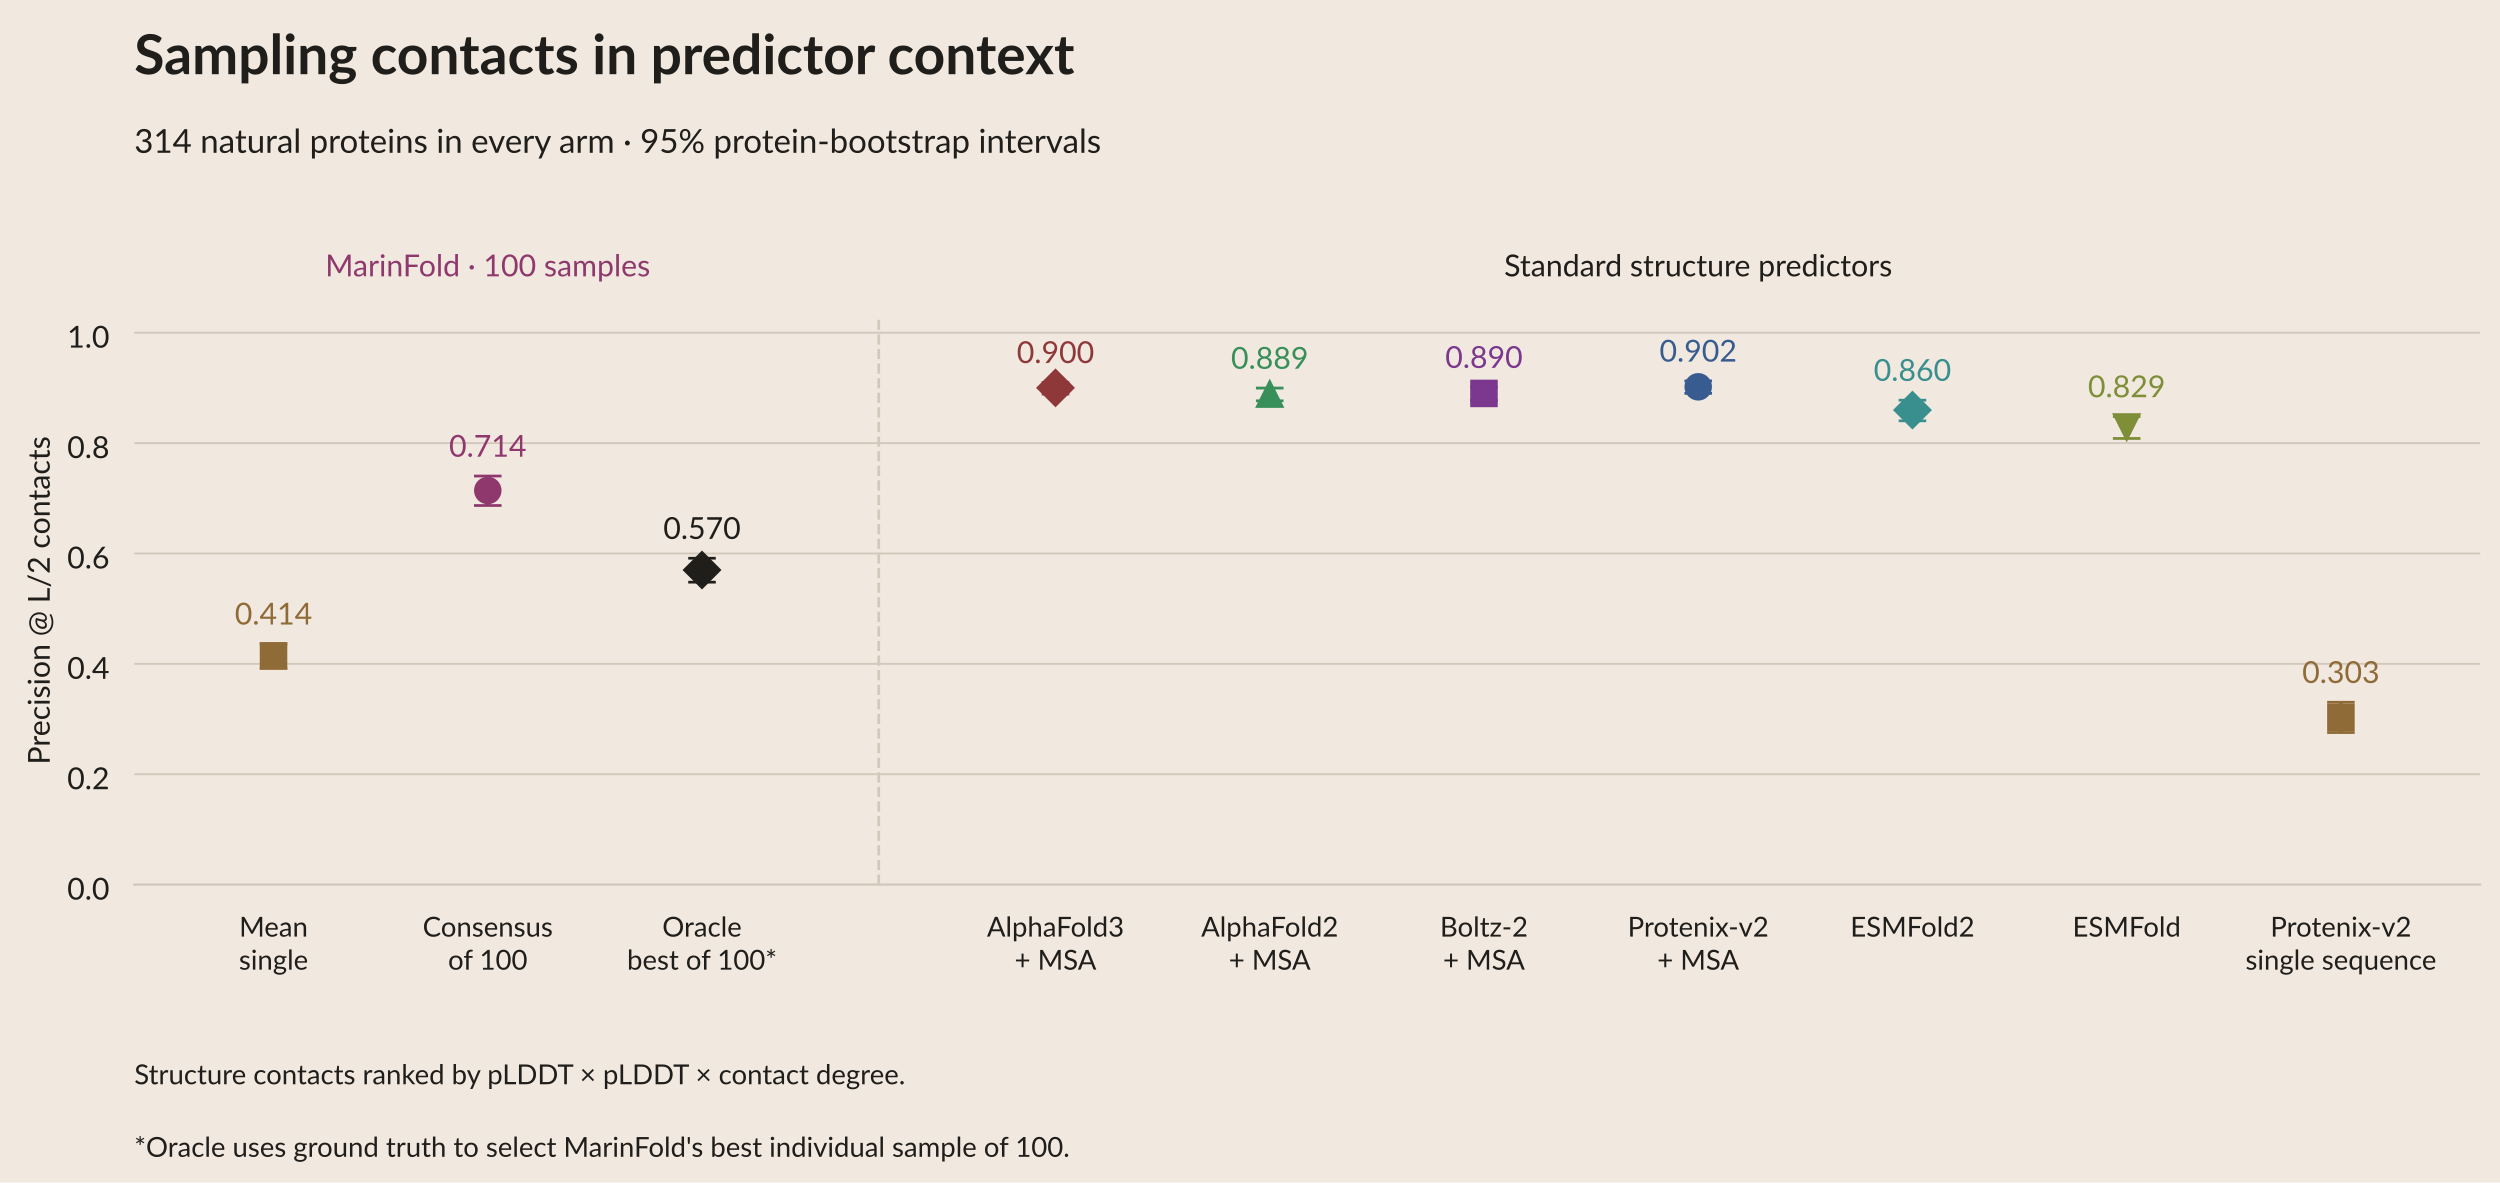
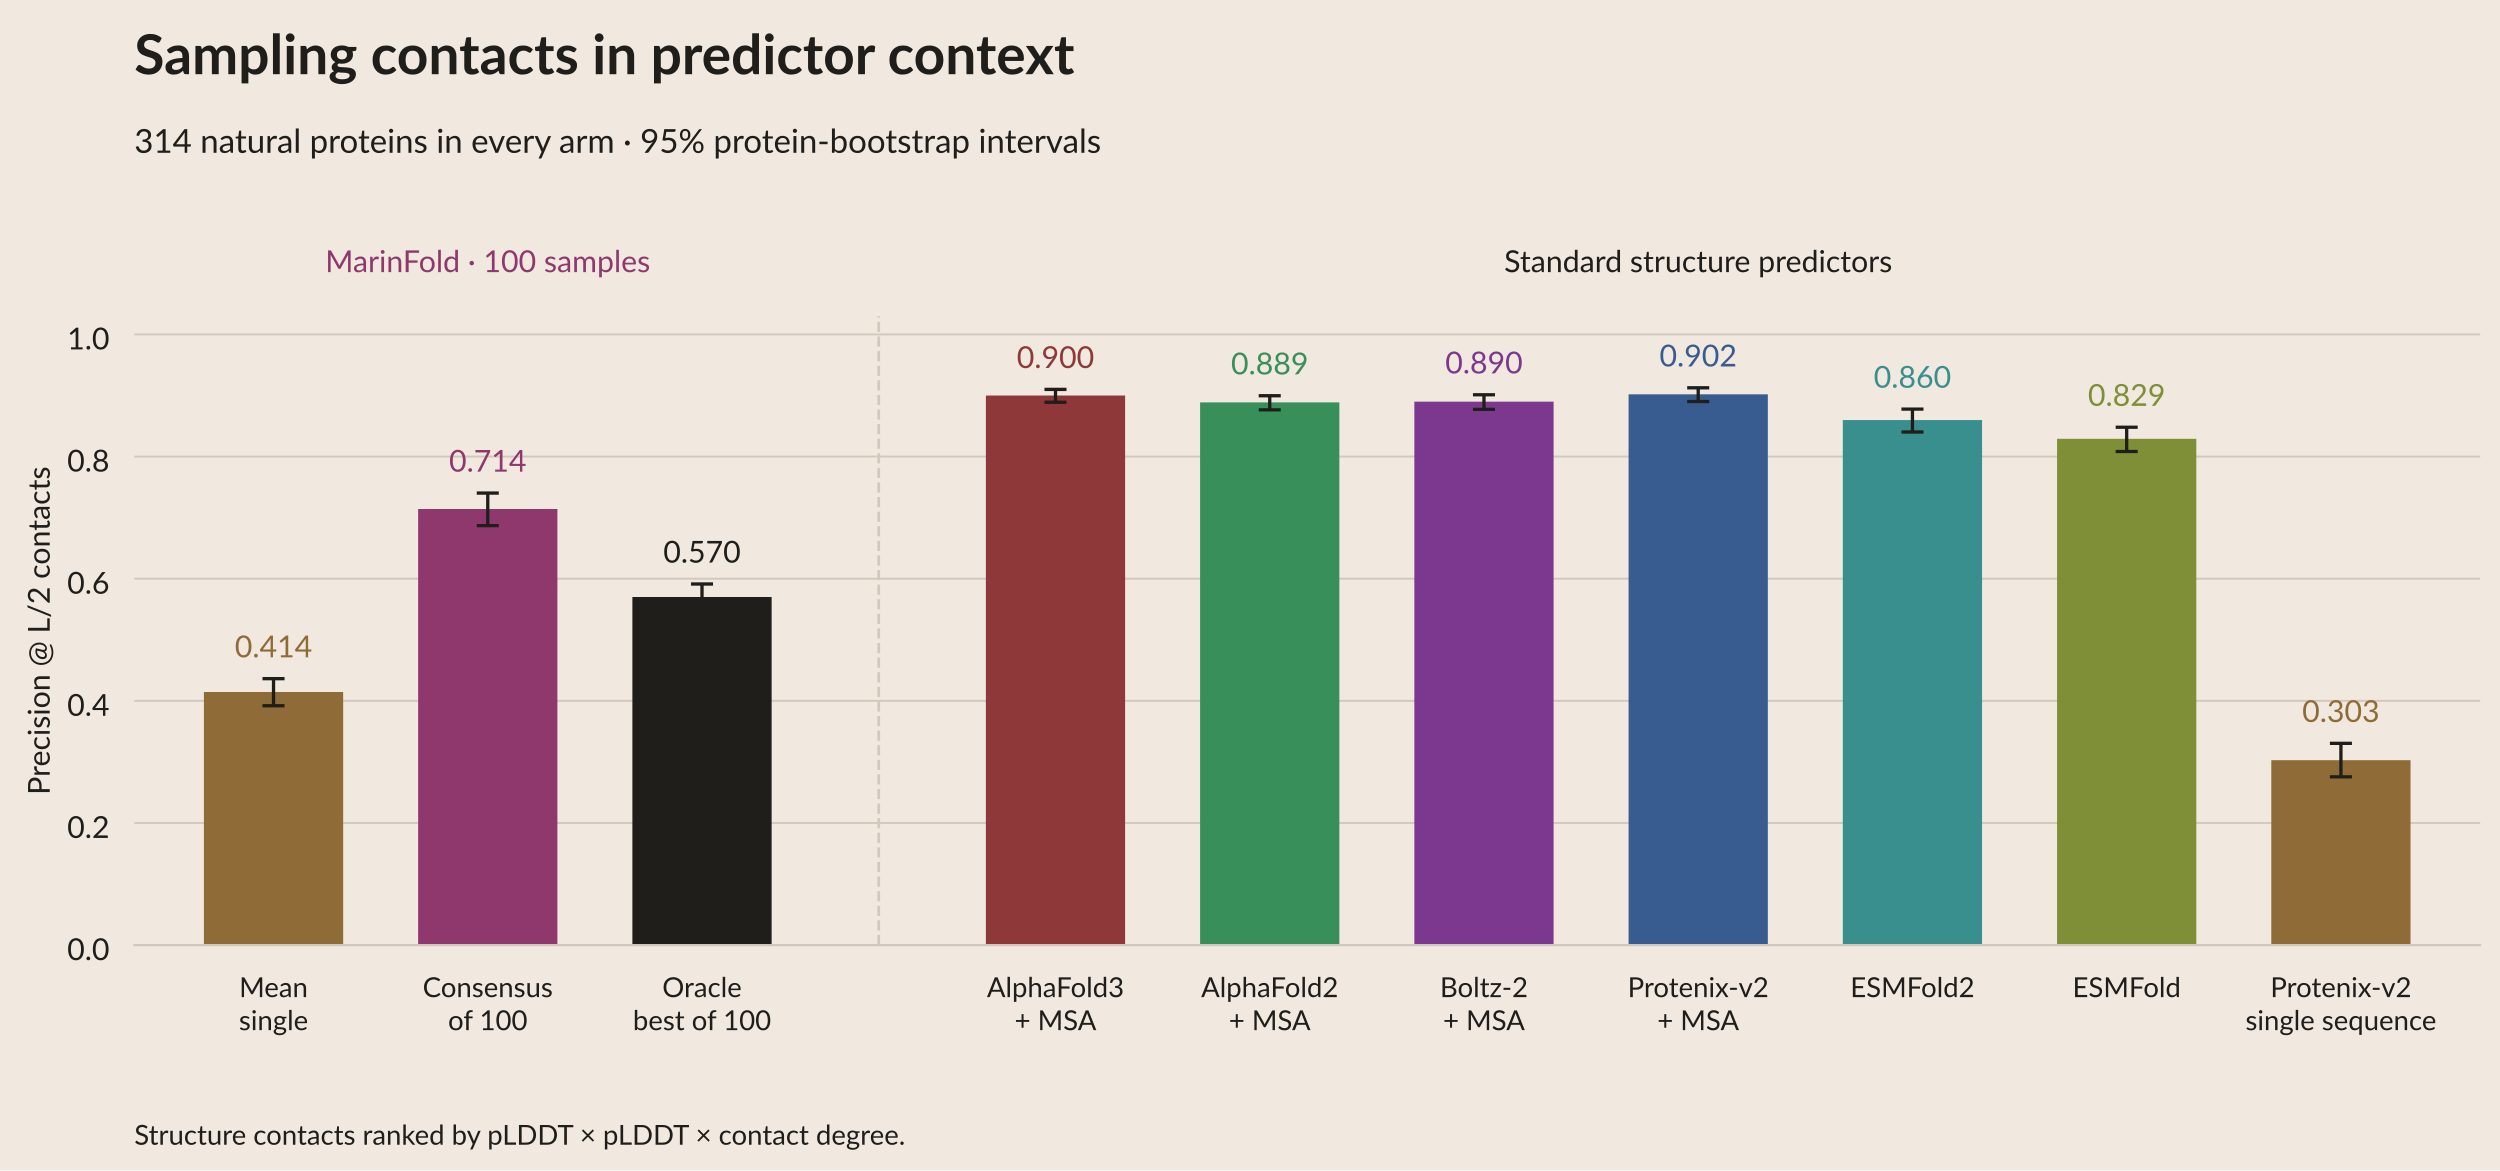
- <svg xmlns="http://www.w3.org/2000/svg" xmlns:xlink="http://www.w3.org/1999/xlink" width="907.715pt" height="429.354pt" viewBox="0 0 907.715 429.354" version="1.1">
+ <svg xmlns="http://www.w3.org/2000/svg" xmlns:xlink="http://www.w3.org/1999/xlink" width="907.715pt" height="424.962pt" viewBox="0 0 907.715 424.962" version="1.1">
  <defs>
    <style type="text/css">*{stroke-linejoin: round; stroke-linecap: butt}</style>
  </defs>
  <g id="figure_1">
    <g id="patch_1">
-       <path d="M 0 429.354  L 907.715 429.354  L 907.715 0  L 0 0  z " style="fill: #f1e8df" />
+       <path d="M 0 424.962  L 907.715 424.962  L 907.715 0  L 0 0  z " style="fill: #f1e8df" />
    </g>
    <g id="axes_1">
      <g id="patch_2">
-         <path d="M 48.755 321.204  L 900.515 321.204  L 900.515 114.78  L 48.755 114.78  z " style="fill: #f1e8df" />
+         <path d="M 48.755 343.164  L 900.515 343.164  L 900.515 114.78  L 48.755 114.78  z " style="fill: #f1e8df" />
      </g>
      <g id="matplotlib.axis_1">
        <g id="xtick_1">
          <g id="line2d_1" />
          <g id="text_1">
-             <text style="font-size: 10px; font-family: 'Lato'; fill: #1f1e1b" transform="translate(86.83672 340.074)">Mean</text>
-             <text style="font-size: 10px; font-family: 'Lato'; fill: #1f1e1b" transform="translate(86.74219 352.074)">single</text>
+             <text style="font-size: 10px; font-family: 'Lato'; fill: #1f1e1b" transform="translate(86.83672 362.034)">Mean</text>
+             <text style="font-size: 10px; font-family: 'Lato'; fill: #1f1e1b" transform="translate(86.74219 374.034)">single</text>
          </g>
        </g>
        <g id="xtick_2">
          <g id="line2d_2" />
          <g id="text_2">
-             <text style="font-size: 10px; font-family: 'Lato'; fill: #1f1e1b" transform="translate(153.4761 340.074)">Consensus</text>
-             <text style="font-size: 10px; font-family: 'Lato'; fill: #1f1e1b" transform="translate(162.6824 352.074)">of 100</text>
+             <text style="font-size: 10px; font-family: 'Lato'; fill: #1f1e1b" transform="translate(153.4761 362.034)">Consensus</text>
+             <text style="font-size: 10px; font-family: 'Lato'; fill: #1f1e1b" transform="translate(162.6824 374.034)">of 100</text>
          </g>
        </g>
        <g id="xtick_3">
          <g id="line2d_3" />
          <g id="text_3">
-             <text style="font-size: 10px; font-family: 'Lato'; fill: #1f1e1b" transform="translate(240.464 340.074)">Oracle</text>
-             <text style="font-size: 10px; font-family: 'Lato'; fill: #1f1e1b" transform="translate(227.6671 352.074)">best of 100*</text>
+             <text style="font-size: 10px; font-family: 'Lato'; fill: #1f1e1b" transform="translate(240.464 362.034)">Oracle</text>
+             <text style="font-size: 10px; font-family: 'Lato'; fill: #1f1e1b" transform="translate(229.7921 374.034)">best of 100</text>
          </g>
        </g>
        <g id="xtick_4">
          <g id="line2d_4" />
          <g id="text_4">
-             <text style="font-size: 10px; font-family: 'Lato'; fill: #1f1e1b" transform="translate(358.3294 340.074)">AlphaFold3</text>
-             <text style="font-size: 10px; font-family: 'Lato'; fill: #1f1e1b" transform="translate(368.3817 352.074)">+ MSA</text>
+             <text style="font-size: 10px; font-family: 'Lato'; fill: #1f1e1b" transform="translate(358.3294 362.034)">AlphaFold3</text>
+             <text style="font-size: 10px; font-family: 'Lato'; fill: #1f1e1b" transform="translate(368.3817 374.034)">+ MSA</text>
          </g>
        </g>
        <g id="xtick_5">
          <g id="line2d_5" />
          <g id="text_5">
-             <text style="font-size: 10px; font-family: 'Lato'; fill: #1f1e1b" transform="translate(436.1157 340.074)">AlphaFold2</text>
-             <text style="font-size: 10px; font-family: 'Lato'; fill: #1f1e1b" transform="translate(446.168 352.074)">+ MSA</text>
+             <text style="font-size: 10px; font-family: 'Lato'; fill: #1f1e1b" transform="translate(436.1157 362.034)">AlphaFold2</text>
+             <text style="font-size: 10px; font-family: 'Lato'; fill: #1f1e1b" transform="translate(446.168 374.034)">+ MSA</text>
          </g>
        </g>
        <g id="xtick_6">
          <g id="line2d_6" />
          <g id="text_6">
-             <text style="font-size: 10px; font-family: 'Lato'; fill: #1f1e1b" transform="translate(522.8262 340.074)">Boltz-2</text>
-             <text style="font-size: 10px; font-family: 'Lato'; fill: #1f1e1b" transform="translate(523.9543 352.074)">+ MSA</text>
+             <text style="font-size: 10px; font-family: 'Lato'; fill: #1f1e1b" transform="translate(522.8262 362.034)">Boltz-2</text>
+             <text style="font-size: 10px; font-family: 'Lato'; fill: #1f1e1b" transform="translate(523.9543 374.034)">+ MSA</text>
          </g>
        </g>
        <g id="xtick_7">
          <g id="line2d_7" />
          <g id="text_7">
-             <text style="font-size: 10px; font-family: 'Lato'; fill: #1f1e1b" transform="translate(590.9758 340.074)">Protenix-v2</text>
-             <text style="font-size: 10px; font-family: 'Lato'; fill: #1f1e1b" transform="translate(601.7406 352.074)">+ MSA</text>
+             <text style="font-size: 10px; font-family: 'Lato'; fill: #1f1e1b" transform="translate(590.9758 362.034)">Protenix-v2</text>
+             <text style="font-size: 10px; font-family: 'Lato'; fill: #1f1e1b" transform="translate(601.7406 374.034)">+ MSA</text>
          </g>
        </g>
        <g id="xtick_8">
          <g id="line2d_8" />
          <g id="text_8">
-             <text style="font-size: 10px; font-family: 'Lato'; text-anchor: middle; fill: #1f1e1b" x="694.382" y="340.074" transform="rotate(-0 694.3816 340.074)">ESMFold2</text>
+             <text style="font-size: 10px; font-family: 'Lato'; text-anchor: middle; fill: #1f1e1b" x="694.382" y="362.034" transform="rotate(-0 694.3816 362.034)">ESMFold2</text>
          </g>
        </g>
        <g id="xtick_9">
          <g id="line2d_9" />
          <g id="text_9">
-             <text style="font-size: 10px; font-family: 'Lato'; text-anchor: middle; fill: #1f1e1b" x="772.168" y="340.074" transform="rotate(-0 772.1679 340.074)">ESMFold</text>
+             <text style="font-size: 10px; font-family: 'Lato'; text-anchor: middle; fill: #1f1e1b" x="772.168" y="362.034" transform="rotate(-0 772.1679 362.034)">ESMFold</text>
          </g>
        </g>
        <g id="xtick_10">
          <g id="line2d_10" />
          <g id="text_10">
-             <text style="font-size: 10px; font-family: 'Lato'; fill: #1f1e1b" transform="translate(824.3347 340.074)">Protenix-v2</text>
-             <text style="font-size: 10px; font-family: 'Lato'; fill: #1f1e1b" transform="translate(815.2964 352.074)">single sequence</text>
+             <text style="font-size: 10px; font-family: 'Lato'; fill: #1f1e1b" transform="translate(824.3347 362.034)">Protenix-v2</text>
+             <text style="font-size: 10px; font-family: 'Lato'; fill: #1f1e1b" transform="translate(815.2964 374.034)">single sequence</text>
          </g>
        </g>
      </g>
      <g id="matplotlib.axis_2">
        <g id="ytick_1">
          <g id="line2d_11">
-             <path d="M 48.755 321.204  L 900.515 321.204  " clip-path="url(#p6b366a14b3)" style="fill: none; stroke: #d2c8bc; stroke-width: 0.7; stroke-linecap: square" />
+             <path d="M 48.755 343.164  L 900.515 343.164  " clip-path="url(#p94cb96e6dc)" style="fill: none; stroke: #d2c8bc; stroke-width: 0.7; stroke-linecap: square" />
          </g>
          <g id="line2d_12" />
          <g id="text_11">
-             <text style="font-size: 11px; font-family: 'Lato'; text-anchor: end; fill: #1f1e1b" x="39.755" y="326.632" transform="rotate(-0 39.75531 326.6325)">0.0</text>
+             <text style="font-size: 11px; font-family: 'Lato'; text-anchor: end; fill: #1f1e1b" x="39.755" y="348.592" transform="rotate(-0 39.75531 348.5925)">0.0</text>
          </g>
        </g>
        <g id="ytick_2">
          <g id="line2d_13">
-             <path d="M 48.755 281.122  L 900.515 281.122  " clip-path="url(#p6b366a14b3)" style="fill: none; stroke: #d2c8bc; stroke-width: 0.7; stroke-linecap: square" />
+             <path d="M 48.755 298.818  L 900.515 298.818  " clip-path="url(#p94cb96e6dc)" style="fill: none; stroke: #d2c8bc; stroke-width: 0.7; stroke-linecap: square" />
          </g>
          <g id="line2d_14" />
          <g id="text_12">
-             <text style="font-size: 11px; font-family: 'Lato'; text-anchor: end; fill: #1f1e1b" x="39.755" y="286.55" transform="rotate(-0 39.75531 286.5502)">0.2</text>
+             <text style="font-size: 11px; font-family: 'Lato'; text-anchor: end; fill: #1f1e1b" x="39.755" y="304.246" transform="rotate(-0 39.75531 304.2461)">0.2</text>
          </g>
        </g>
        <g id="ytick_3">
          <g id="line2d_15">
-             <path d="M 48.755 241.039  L 900.515 241.039  " clip-path="url(#p6b366a14b3)" style="fill: none; stroke: #d2c8bc; stroke-width: 0.7; stroke-linecap: square" />
+             <path d="M 48.755 254.471  L 900.515 254.471  " clip-path="url(#p94cb96e6dc)" style="fill: none; stroke: #d2c8bc; stroke-width: 0.7; stroke-linecap: square" />
          </g>
          <g id="line2d_16" />
          <g id="text_13">
-             <text style="font-size: 11px; font-family: 'Lato'; text-anchor: end; fill: #1f1e1b" x="39.755" y="246.468" transform="rotate(-0 39.75531 246.4678)">0.4</text>
+             <text style="font-size: 11px; font-family: 'Lato'; text-anchor: end; fill: #1f1e1b" x="39.755" y="259.9" transform="rotate(-0 39.75531 259.8997)">0.4</text>
          </g>
        </g>
        <g id="ytick_4">
          <g id="line2d_17">
-             <path d="M 48.755 200.957  L 900.515 200.957  " clip-path="url(#p6b366a14b3)" style="fill: none; stroke: #d2c8bc; stroke-width: 0.7; stroke-linecap: square" />
+             <path d="M 48.755 210.125  L 900.515 210.125  " clip-path="url(#p94cb96e6dc)" style="fill: none; stroke: #d2c8bc; stroke-width: 0.7; stroke-linecap: square" />
          </g>
          <g id="line2d_18" />
          <g id="text_14">
-             <text style="font-size: 11px; font-family: 'Lato'; text-anchor: end; fill: #1f1e1b" x="39.755" y="206.386" transform="rotate(-0 39.75531 206.3855)">0.6</text>
+             <text style="font-size: 11px; font-family: 'Lato'; text-anchor: end; fill: #1f1e1b" x="39.755" y="215.553" transform="rotate(-0 39.75531 215.5533)">0.6</text>
          </g>
        </g>
        <g id="ytick_5">
          <g id="line2d_19">
-             <path d="M 48.755 160.875  L 900.515 160.875  " clip-path="url(#p6b366a14b3)" style="fill: none; stroke: #d2c8bc; stroke-width: 0.7; stroke-linecap: square" />
+             <path d="M 48.755 165.778  L 900.515 165.778  " clip-path="url(#p94cb96e6dc)" style="fill: none; stroke: #d2c8bc; stroke-width: 0.7; stroke-linecap: square" />
          </g>
          <g id="line2d_20" />
          <g id="text_15">
-             <text style="font-size: 11px; font-family: 'Lato'; text-anchor: end; fill: #1f1e1b" x="39.755" y="166.303" transform="rotate(-0 39.75531 166.3032)">0.8</text>
+             <text style="font-size: 11px; font-family: 'Lato'; text-anchor: end; fill: #1f1e1b" x="39.755" y="171.207" transform="rotate(-0 39.75531 171.2069)">0.8</text>
          </g>
        </g>
        <g id="ytick_6">
          <g id="line2d_21">
-             <path d="M 48.755 120.792  L 900.515 120.792  " clip-path="url(#p6b366a14b3)" style="fill: none; stroke: #d2c8bc; stroke-width: 0.7; stroke-linecap: square" />
+             <path d="M 48.755 121.432  L 900.515 121.432  " clip-path="url(#p94cb96e6dc)" style="fill: none; stroke: #d2c8bc; stroke-width: 0.7; stroke-linecap: square" />
          </g>
          <g id="line2d_22" />
          <g id="text_16">
-             <text style="font-size: 11px; font-family: 'Lato'; text-anchor: end; fill: #1f1e1b" x="39.755" y="126.221" transform="rotate(-0 39.75531 126.2208)">1.0</text>
+             <text style="font-size: 11px; font-family: 'Lato'; text-anchor: end; fill: #1f1e1b" x="39.755" y="126.86" transform="rotate(-0 39.75531 126.8605)">1.0</text>
          </g>
        </g>
        <g id="text_17">
-           <text style="font-size: 11px; font-family: 'Lato'; text-anchor: middle; fill: #1f1e1b" x="18.057" y="217.992" transform="rotate(-90 18.057 217.992)">Precision @ L/2 contacts</text>
+           <text style="font-size: 11px; font-family: 'Lato'; text-anchor: middle; fill: #1f1e1b" x="18.057" y="228.972" transform="rotate(-90 18.057 228.972)">Precision @ L/2 contacts</text>
        </g>
      </g>
      <g id="line2d_23">
-         <path d="M 319.063 321.204  L 319.063 114.78  " clip-path="url(#p6b366a14b3)" style="fill: none; stroke-dasharray: 3.7,1.6; stroke-dashoffset: 0; stroke: #d2c8bc" />
+         <path d="M 319.063 343.164  L 319.063 114.78  " clip-path="url(#p94cb96e6dc)" style="fill: none; stroke-dasharray: 3.7,1.6; stroke-dashoffset: 0; stroke: #d2c8bc" />
+       </g>
+       <g id="patch_3">
+         <path d="M 74.036 343.164  L 124.597 343.164  L 124.597 251.261  L 74.036 251.261  z " clip-path="url(#p94cb96e6dc)" style="fill: #8f6b38" />
+       </g>
+       <g id="patch_4">
+         <path d="M 151.822 343.164  L 202.383 343.164  L 202.383 184.819  L 151.822 184.819  z " clip-path="url(#p94cb96e6dc)" style="fill: #8f386d" />
+       </g>
+       <g id="patch_5">
+         <path d="M 229.608 343.164  L 280.17 343.164  L 280.17 216.767  L 229.608 216.767  z " clip-path="url(#p94cb96e6dc)" style="fill: #1f1e1b" />
+       </g>
+       <g id="patch_6">
+         <path d="M 357.956 343.164  L 408.517 343.164  L 408.517 143.603  L 357.956 143.603  z " clip-path="url(#p94cb96e6dc)" style="fill: #8f3839" />
+       </g>
+       <g id="patch_7">
+         <path d="M 435.742 343.164  L 486.303 343.164  L 486.303 146.102  L 435.742 146.102  z " clip-path="url(#p94cb96e6dc)" style="fill: #388f59" />
+       </g>
+       <g id="patch_8">
+         <path d="M 513.528 343.164  L 564.09 343.164  L 564.09 145.837  L 513.528 145.837  z " clip-path="url(#p94cb96e6dc)" style="fill: #7c388f" />
+       </g>
+       <g id="patch_9">
+         <path d="M 591.315 343.164  L 641.876 343.164  L 641.876 143.178  L 591.315 143.178  z " clip-path="url(#p94cb96e6dc)" style="fill: #385c8f" />
+       </g>
+       <g id="patch_10">
+         <path d="M 669.101 343.164  L 719.662 343.164  L 719.662 152.525  L 669.101 152.525  z " clip-path="url(#p94cb96e6dc)" style="fill: #388f8d" />
+       </g>
+       <g id="patch_11">
+         <path d="M 746.887 343.164  L 797.448 343.164  L 797.448 159.311  L 746.887 159.311  z " clip-path="url(#p94cb96e6dc)" style="fill: #7e8f38" />
+       </g>
+       <g id="patch_12">
+         <path d="M 824.674 343.164  L 875.235 343.164  L 875.235 276.02  L 824.674 276.02  z " clip-path="url(#p94cb96e6dc)" style="fill: #8f6b38" />
      </g>
      <g id="LineCollection_1">
-         <path d="M 99.316 242.642  L 99.316 233.762  " clip-path="url(#p6b366a14b3)" style="fill: none; stroke: #8f6b38; stroke-width: 1.5" />
+         <path d="M 99.316 256.244  L 99.316 246.419  " clip-path="url(#p94cb96e6dc)" style="fill: none; stroke: #1f1e1b; stroke-width: 1.2" />
      </g>
      <g id="line2d_24">
        <defs>
-           <path id="m0a0c6256b9" d="M 5 0  L -5 -0  " style="stroke: #8f6b38" />
+           <path id="m10b863bd8a" d="M 4 0  L -4 -0  " style="stroke: #1f1e1b; stroke-width: 1.2" />
        </defs>
-         <g clip-path="url(#p6b366a14b3)">
-           <use xlink:href="#m0a0c6256b9" x="99.316" y="242.642" style="fill: #8f6b38; stroke: #8f6b38" />
+         <g clip-path="url(#p94cb96e6dc)">
+           <use xlink:href="#m10b863bd8a" x="99.316" y="256.244" style="fill: #1f77b4; stroke: #1f1e1b; stroke-width: 1.2" />
        </g>
      </g>
      <g id="line2d_25">
-         <g clip-path="url(#p6b366a14b3)">
-           <use xlink:href="#m0a0c6256b9" x="99.316" y="233.762" style="fill: #8f6b38; stroke: #8f6b38" />
+         <g clip-path="url(#p94cb96e6dc)">
+           <use xlink:href="#m10b863bd8a" x="99.316" y="246.419" style="fill: #1f77b4; stroke: #1f1e1b; stroke-width: 1.2" />
        </g>
      </g>
      <g id="LineCollection_2">
-         <path d="M 177.103 183.535  L 177.103 172.843  " clip-path="url(#p6b366a14b3)" style="fill: none; stroke: #8f386d; stroke-width: 1.5" />
+         <path d="M 177.103 190.849  L 177.103 179.02  " clip-path="url(#p94cb96e6dc)" style="fill: none; stroke: #1f1e1b; stroke-width: 1.2" />
      </g>
      <g id="line2d_26">
-         <defs>
-           <path id="m87b755d3df" d="M 5 0  L -5 -0  " style="stroke: #8f386d" />
-         </defs>
-         <g clip-path="url(#p6b366a14b3)">
-           <use xlink:href="#m87b755d3df" x="177.103" y="183.535" style="fill: #8f386d; stroke: #8f386d" />
+         <g clip-path="url(#p94cb96e6dc)">
+           <use xlink:href="#m10b863bd8a" x="177.103" y="190.849" style="fill: #1f77b4; stroke: #1f1e1b; stroke-width: 1.2" />
        </g>
      </g>
      <g id="line2d_27">
-         <g clip-path="url(#p6b366a14b3)">
-           <use xlink:href="#m87b755d3df" x="177.103" y="172.843" style="fill: #8f386d; stroke: #8f386d" />
+         <g clip-path="url(#p94cb96e6dc)">
+           <use xlink:href="#m10b863bd8a" x="177.103" y="179.02" style="fill: #1f77b4; stroke: #1f1e1b; stroke-width: 1.2" />
        </g>
      </g>
      <g id="LineCollection_3">
-         <path d="M 254.889 211.383  L 254.889 202.69  " clip-path="url(#p6b366a14b3)" style="fill: none; stroke: #1f1e1b; stroke-width: 1.5" />
+         <path d="M 254.889 221.66  L 254.889 212.042  " clip-path="url(#p94cb96e6dc)" style="fill: none; stroke: #1f1e1b; stroke-width: 1.2" />
      </g>
      <g id="line2d_28">
-         <defs>
-           <path id="med6c20144f" d="M 5 0  L -5 -0  " style="stroke: #1f1e1b" />
-         </defs>
-         <g clip-path="url(#p6b366a14b3)">
-           <use xlink:href="#med6c20144f" x="254.889" y="211.383" style="fill: #1f1e1b; stroke: #1f1e1b" />
+         <g clip-path="url(#p94cb96e6dc)">
+           <use xlink:href="#m10b863bd8a" x="254.889" y="221.66" style="fill: #1f77b4; stroke: #1f1e1b; stroke-width: 1.2" />
        </g>
      </g>
      <g id="line2d_29">
-         <g clip-path="url(#p6b366a14b3)">
-           <use xlink:href="#med6c20144f" x="254.889" y="202.69" style="fill: #1f1e1b; stroke: #1f1e1b" />
+         <g clip-path="url(#p94cb96e6dc)">
+           <use xlink:href="#m10b863bd8a" x="254.889" y="212.042" style="fill: #1f77b4; stroke: #1f1e1b; stroke-width: 1.2" />
        </g>
      </g>
      <g id="LineCollection_4">
-         <path d="M 383.236 143.053  L 383.236 138.827  " clip-path="url(#p6b366a14b3)" style="fill: none; stroke: #8f3839; stroke-width: 1.5" />
+         <path d="M 383.236 146.061  L 383.236 141.386  " clip-path="url(#p94cb96e6dc)" style="fill: none; stroke: #1f1e1b; stroke-width: 1.2" />
      </g>
      <g id="line2d_30">
-         <defs>
-           <path id="me4b014502f" d="M 5 0  L -5 -0  " style="stroke: #8f3839" />
-         </defs>
-         <g clip-path="url(#p6b366a14b3)">
-           <use xlink:href="#me4b014502f" x="383.236" y="143.053" style="fill: #8f3839; stroke: #8f3839" />
+         <g clip-path="url(#p94cb96e6dc)">
+           <use xlink:href="#m10b863bd8a" x="383.236" y="146.061" style="fill: #1f77b4; stroke: #1f1e1b; stroke-width: 1.2" />
        </g>
      </g>
      <g id="line2d_31">
-         <g clip-path="url(#p6b366a14b3)">
-           <use xlink:href="#me4b014502f" x="383.236" y="138.827" style="fill: #8f3839; stroke: #8f3839" />
+         <g clip-path="url(#p94cb96e6dc)">
+           <use xlink:href="#m10b863bd8a" x="383.236" y="141.386" style="fill: #1f77b4; stroke: #1f1e1b; stroke-width: 1.2" />
        </g>
      </g>
      <g id="LineCollection_5">
-         <path d="M 461.023 145.536  L 461.023 140.903  " clip-path="url(#p6b366a14b3)" style="fill: none; stroke: #388f59; stroke-width: 1.5" />
+         <path d="M 461.023 148.807  L 461.023 143.682  " clip-path="url(#p94cb96e6dc)" style="fill: none; stroke: #1f1e1b; stroke-width: 1.2" />
      </g>
      <g id="line2d_32">
-         <defs>
-           <path id="ma09588b295" d="M 5 0  L -5 -0  " style="stroke: #388f59" />
-         </defs>
-         <g clip-path="url(#p6b366a14b3)">
-           <use xlink:href="#ma09588b295" x="461.023" y="145.536" style="fill: #388f59; stroke: #388f59" />
+         <g clip-path="url(#p94cb96e6dc)">
+           <use xlink:href="#m10b863bd8a" x="461.023" y="148.807" style="fill: #1f77b4; stroke: #1f1e1b; stroke-width: 1.2" />
        </g>
      </g>
      <g id="line2d_33">
-         <g clip-path="url(#p6b366a14b3)">
-           <use xlink:href="#ma09588b295" x="461.023" y="140.903" style="fill: #388f59; stroke: #388f59" />
+         <g clip-path="url(#p94cb96e6dc)">
+           <use xlink:href="#m10b863bd8a" x="461.023" y="143.682" style="fill: #1f77b4; stroke: #1f1e1b; stroke-width: 1.2" />
        </g>
      </g>
      <g id="LineCollection_6">
-         <path d="M 538.809 145.377  L 538.809 140.591  " clip-path="url(#p6b366a14b3)" style="fill: none; stroke: #7c388f; stroke-width: 1.5" />
+         <path d="M 538.809 148.632  L 538.809 143.337  " clip-path="url(#p94cb96e6dc)" style="fill: none; stroke: #1f1e1b; stroke-width: 1.2" />
      </g>
      <g id="line2d_34">
-         <defs>
-           <path id="m8461b849ae" d="M 5 0  L -5 -0  " style="stroke: #7c388f" />
-         </defs>
-         <g clip-path="url(#p6b366a14b3)">
-           <use xlink:href="#m8461b849ae" x="538.809" y="145.377" style="fill: #7c388f; stroke: #7c388f" />
+         <g clip-path="url(#p94cb96e6dc)">
+           <use xlink:href="#m10b863bd8a" x="538.809" y="148.632" style="fill: #1f77b4; stroke: #1f1e1b; stroke-width: 1.2" />
        </g>
      </g>
      <g id="line2d_35">
-         <g clip-path="url(#p6b366a14b3)">
-           <use xlink:href="#m8461b849ae" x="538.809" y="140.591" style="fill: #7c388f; stroke: #7c388f" />
+         <g clip-path="url(#p94cb96e6dc)">
+           <use xlink:href="#m10b863bd8a" x="538.809" y="143.337" style="fill: #1f77b4; stroke: #1f1e1b; stroke-width: 1.2" />
        </g>
      </g>
      <g id="LineCollection_7">
-         <path d="M 616.595 142.811  L 616.595 138.307  " clip-path="url(#p6b366a14b3)" style="fill: none; stroke: #385c8f; stroke-width: 1.5" />
+         <path d="M 616.595 145.793  L 616.595 140.81  " clip-path="url(#p94cb96e6dc)" style="fill: none; stroke: #1f1e1b; stroke-width: 1.2" />
      </g>
      <g id="line2d_36">
-         <defs>
-           <path id="m05708ce427" d="M 5 0  L -5 -0  " style="stroke: #385c8f" />
-         </defs>
-         <g clip-path="url(#p6b366a14b3)">
-           <use xlink:href="#m05708ce427" x="616.595" y="142.811" style="fill: #385c8f; stroke: #385c8f" />
+         <g clip-path="url(#p94cb96e6dc)">
+           <use xlink:href="#m10b863bd8a" x="616.595" y="145.793" style="fill: #1f77b4; stroke: #1f1e1b; stroke-width: 1.2" />
        </g>
      </g>
      <g id="line2d_37">
-         <g clip-path="url(#p6b366a14b3)">
-           <use xlink:href="#m05708ce427" x="616.595" y="138.307" style="fill: #385c8f; stroke: #385c8f" />
+         <g clip-path="url(#p94cb96e6dc)">
+           <use xlink:href="#m10b863bd8a" x="616.595" y="140.81" style="fill: #1f77b4; stroke: #1f1e1b; stroke-width: 1.2" />
        </g>
      </g>
      <g id="LineCollection_8">
-         <path d="M 694.382 152.805  L 694.382 145.291  " clip-path="url(#p6b366a14b3)" style="fill: none; stroke: #388f8d; stroke-width: 1.5" />
+         <path d="M 694.382 156.85  L 694.382 148.537  " clip-path="url(#p94cb96e6dc)" style="fill: none; stroke: #1f1e1b; stroke-width: 1.2" />
      </g>
      <g id="line2d_38">
-         <defs>
-           <path id="m67d85db9f6" d="M 5 0  L -5 -0  " style="stroke: #388f8d" />
-         </defs>
-         <g clip-path="url(#p6b366a14b3)">
-           <use xlink:href="#m67d85db9f6" x="694.382" y="152.805" style="fill: #388f8d; stroke: #388f8d" />
+         <g clip-path="url(#p94cb96e6dc)">
+           <use xlink:href="#m10b863bd8a" x="694.382" y="156.85" style="fill: #1f77b4; stroke: #1f1e1b; stroke-width: 1.2" />
        </g>
      </g>
      <g id="line2d_39">
-         <g clip-path="url(#p6b366a14b3)">
-           <use xlink:href="#m67d85db9f6" x="694.382" y="145.291" style="fill: #388f8d; stroke: #388f8d" />
+         <g clip-path="url(#p94cb96e6dc)">
+           <use xlink:href="#m10b863bd8a" x="694.382" y="148.537" style="fill: #1f77b4; stroke: #1f1e1b; stroke-width: 1.2" />
        </g>
      </g>
      <g id="LineCollection_9">
-         <path d="M 772.168 159.205  L 772.168 151.241  " clip-path="url(#p6b366a14b3)" style="fill: none; stroke: #7e8f38; stroke-width: 1.5" />
+         <path d="M 772.168 163.931  L 772.168 155.12  " clip-path="url(#p94cb96e6dc)" style="fill: none; stroke: #1f1e1b; stroke-width: 1.2" />
      </g>
      <g id="line2d_40">
-         <defs>
-           <path id="m65655df8ce" d="M 5 0  L -5 -0  " style="stroke: #7e8f38" />
-         </defs>
-         <g clip-path="url(#p6b366a14b3)">
-           <use xlink:href="#m65655df8ce" x="772.168" y="159.205" style="fill: #7e8f38; stroke: #7e8f38" />
+         <g clip-path="url(#p94cb96e6dc)">
+           <use xlink:href="#m10b863bd8a" x="772.168" y="163.931" style="fill: #1f77b4; stroke: #1f1e1b; stroke-width: 1.2" />
        </g>
      </g>
      <g id="line2d_41">
-         <g clip-path="url(#p6b366a14b3)">
-           <use xlink:href="#m65655df8ce" x="772.168" y="151.241" style="fill: #7e8f38; stroke: #7e8f38" />
+         <g clip-path="url(#p94cb96e6dc)">
+           <use xlink:href="#m10b863bd8a" x="772.168" y="155.12" style="fill: #1f77b4; stroke: #1f1e1b; stroke-width: 1.2" />
        </g>
      </g>
      <g id="LineCollection_10">
-         <path d="M 849.954 265.969  L 849.954 254.986  " clip-path="url(#p6b366a14b3)" style="fill: none; stroke: #8f6b38; stroke-width: 1.5" />
+         <path d="M 849.954 282.053  L 849.954 269.901  " clip-path="url(#p94cb96e6dc)" style="fill: none; stroke: #1f1e1b; stroke-width: 1.2" />
      </g>
      <g id="line2d_42">
-         <g clip-path="url(#p6b366a14b3)">
-           <use xlink:href="#m0a0c6256b9" x="849.954" y="265.969" style="fill: #8f6b38; stroke: #8f6b38" />
+         <g clip-path="url(#p94cb96e6dc)">
+           <use xlink:href="#m10b863bd8a" x="849.954" y="282.053" style="fill: #1f77b4; stroke: #1f1e1b; stroke-width: 1.2" />
        </g>
      </g>
      <g id="line2d_43">
-         <g clip-path="url(#p6b366a14b3)">
-           <use xlink:href="#m0a0c6256b9" x="849.954" y="254.986" style="fill: #8f6b38; stroke: #8f6b38" />
-         </g>
-       </g>
-       <g id="line2d_44">
-         <defs>
-           <path id="mf4a578ead3" d="M -4.5 4.5  L 4.5 4.5  L 4.5 -4.5  L -4.5 -4.5  z " style="stroke: #8f6b38; stroke-linejoin: miter" />
-         </defs>
-         <g clip-path="url(#p6b366a14b3)">
-           <use xlink:href="#mf4a578ead3" x="99.316" y="238.138" style="fill: #8f6b38; stroke: #8f6b38; stroke-linejoin: miter" />
-         </g>
-       </g>
-       <g id="line2d_45">
-         <defs>
-           <path id="m7764130282" d="M 0 4.5  C 1.193 4.5 2.338 4.026 3.182 3.182  C 4.026 2.338 4.5 1.193 4.5 0  C 4.5 -1.193 4.026 -2.338 3.182 -3.182  C 2.338 -4.026 1.193 -4.5 0 -4.5  C -1.193 -4.5 -2.338 -4.026 -3.182 -3.182  C -4.026 -2.338 -4.5 -1.193 -4.5 0  C -4.5 1.193 -4.026 2.338 -3.182 3.182  C -2.338 4.026 -1.193 4.5 0 4.5  z " style="stroke: #8f386d" />
-         </defs>
-         <g clip-path="url(#p6b366a14b3)">
-           <use xlink:href="#m7764130282" x="177.103" y="178.084" style="fill: #8f386d; stroke: #8f386d" />
-         </g>
-       </g>
-       <g id="line2d_46">
-         <defs>
-           <path id="m2c847d7540" d="M -0 6.364  L 6.364 0  L 0 -6.364  L -6.364 -0  z " style="stroke: #1f1e1b; stroke-linejoin: miter" />
-         </defs>
-         <g clip-path="url(#p6b366a14b3)">
-           <use xlink:href="#m2c847d7540" x="254.889" y="206.961" style="fill: #1f1e1b; stroke: #1f1e1b; stroke-linejoin: miter" />
-         </g>
-       </g>
-       <g id="line2d_47">
-         <defs>
-           <path id="m266d9cb361" d="M -0 6.364  L 6.364 0  L 0 -6.364  L -6.364 -0  z " style="stroke: #8f3839; stroke-linejoin: miter" />
-         </defs>
-         <g clip-path="url(#p6b366a14b3)">
-           <use xlink:href="#m266d9cb361" x="383.236" y="140.831" style="fill: #8f3839; stroke: #8f3839; stroke-linejoin: miter" />
-         </g>
-       </g>
-       <g id="line2d_48">
-         <defs>
-           <path id="m0c6f389cc5" d="M 0 -4.5  L -4.5 4.5  L 4.5 4.5  z " style="stroke: #388f59; stroke-linejoin: miter" />
-         </defs>
-         <g clip-path="url(#p6b366a14b3)">
-           <use xlink:href="#m0c6f389cc5" x="461.023" y="143.09" style="fill: #388f59; stroke: #388f59; stroke-linejoin: miter" />
-         </g>
-       </g>
-       <g id="line2d_49">
-         <defs>
-           <path id="mafbf683891" d="M -4.5 4.5  L 4.5 4.5  L 4.5 -4.5  L -4.5 -4.5  z " style="stroke: #7c388f; stroke-linejoin: miter" />
-         </defs>
-         <g clip-path="url(#p6b366a14b3)">
-           <use xlink:href="#mafbf683891" x="538.809" y="142.851" style="fill: #7c388f; stroke: #7c388f; stroke-linejoin: miter" />
-         </g>
-       </g>
-       <g id="line2d_50">
-         <defs>
-           <path id="me64d25fe52" d="M 0 4.5  C 1.193 4.5 2.338 4.026 3.182 3.182  C 4.026 2.338 4.5 1.193 4.5 0  C 4.5 -1.193 4.026 -2.338 3.182 -3.182  C 2.338 -4.026 1.193 -4.5 0 -4.5  C -1.193 -4.5 -2.338 -4.026 -3.182 -3.182  C -4.026 -2.338 -4.5 -1.193 -4.5 0  C -4.5 1.193 -4.026 2.338 -3.182 3.182  C -2.338 4.026 -1.193 4.5 0 4.5  z " style="stroke: #385c8f" />
-         </defs>
-         <g clip-path="url(#p6b366a14b3)">
-           <use xlink:href="#me64d25fe52" x="616.595" y="140.448" style="fill: #385c8f; stroke: #385c8f" />
-         </g>
-       </g>
-       <g id="line2d_51">
-         <defs>
-           <path id="mcbff4d1e98" d="M -0 6.364  L 6.364 0  L 0 -6.364  L -6.364 -0  z " style="stroke: #388f8d; stroke-linejoin: miter" />
-         </defs>
-         <g clip-path="url(#p6b366a14b3)">
-           <use xlink:href="#mcbff4d1e98" x="694.382" y="148.895" style="fill: #388f8d; stroke: #388f8d; stroke-linejoin: miter" />
-         </g>
-       </g>
-       <g id="line2d_52">
-         <defs>
-           <path id="mfbf0d65c9a" d="M -0 4.5  L 4.5 -4.5  L -4.5 -4.5  z " style="stroke: #7e8f38; stroke-linejoin: miter" />
-         </defs>
-         <g clip-path="url(#p6b366a14b3)">
-           <use xlink:href="#mfbf0d65c9a" x="772.168" y="155.029" style="fill: #7e8f38; stroke: #7e8f38; stroke-linejoin: miter" />
-         </g>
-       </g>
-       <g id="line2d_53">
-         <g clip-path="url(#p6b366a14b3)">
-           <use xlink:href="#mf4a578ead3" x="849.954" y="260.516" style="fill: #8f6b38; stroke: #8f6b38; stroke-linejoin: miter" />
-         </g>
-       </g>
-       <g id="patch_3">
-         <path d="M 48.755 321.204  L 900.515 321.204  " style="fill: none; stroke: #d2c8bc; stroke-width: 0.8; stroke-linejoin: miter; stroke-linecap: square" />
+         <g clip-path="url(#p94cb96e6dc)">
+           <use xlink:href="#m10b863bd8a" x="849.954" y="269.901" style="fill: #1f77b4; stroke: #1f1e1b; stroke-width: 1.2" />
+         </g>
+       </g>
+       <g id="patch_13">
+         <path d="M 48.755 343.164  L 900.515 343.164  " style="fill: none; stroke: #d2c8bc; stroke-width: 0.8; stroke-linejoin: miter; stroke-linecap: square" />
      </g>
      <g id="text_18">
-         <text style="font-size: 11px; font-family: 'Lato'; text-anchor: middle; fill: #8f386d" x="177.103" y="100.33" transform="rotate(-0 177.1027 100.3303)">MarinFold · 100 samples</text>
+         <text style="font-size: 11px; font-family: 'Lato'; text-anchor: middle; fill: #8f386d" x="177.103" y="98.793" transform="rotate(-0 177.1027 98.79312)">MarinFold · 100 samples</text>
      </g>
      <g id="text_19">
-         <text style="font-size: 11px; font-family: 'Lato'; text-anchor: middle; fill: #1f1e1b" x="616.595" y="100.33" transform="rotate(-0 616.5953 100.3303)">Standard structure predictors</text>
+         <text style="font-size: 11px; font-family: 'Lato'; text-anchor: middle; fill: #1f1e1b" x="616.595" y="98.793" transform="rotate(-0 616.5953 98.79312)">Standard structure predictors</text>
      </g>
      <g id="text_20">
-         <text style="font-size: 11px; font-family: 'Lato'; text-anchor: middle; fill: #8f6b38" x="99.316" y="226.747" transform="rotate(-0 99.31641 226.7472)">0.414</text>
+         <text style="font-size: 11px; font-family: 'Lato'; text-anchor: middle; fill: #8f6b38" x="99.316" y="238.659" transform="rotate(-0 99.31641 238.6586)">0.414</text>
      </g>
      <g id="text_21">
-         <text style="font-size: 11px; font-family: 'Lato'; text-anchor: middle; fill: #8f386d" x="177.103" y="165.828" transform="rotate(-0 177.1027 165.8285)">0.714</text>
+         <text style="font-size: 11px; font-family: 'Lato'; text-anchor: middle; fill: #8f386d" x="177.103" y="171.259" transform="rotate(-0 177.1027 171.2592)">0.714</text>
      </g>
      <g id="text_22">
-         <text style="font-size: 11px; font-family: 'Lato'; text-anchor: middle; fill: #1f1e1b" x="254.889" y="195.675" transform="rotate(-0 254.889 195.6753)">0.570</text>
+         <text style="font-size: 11px; font-family: 'Lato'; text-anchor: middle; fill: #1f1e1b" x="254.889" y="204.281" transform="rotate(-0 254.889 204.2812)">0.570</text>
      </g>
      <g id="text_23">
-         <text style="font-size: 11px; font-family: 'Lato'; text-anchor: middle; fill: #8f3839" x="383.236" y="131.813" transform="rotate(-0 383.2364 131.8129)">0.900</text>
+         <text style="font-size: 11px; font-family: 'Lato'; text-anchor: middle; fill: #8f3839" x="383.236" y="133.625" transform="rotate(-0 383.2364 133.6249)">0.900</text>
      </g>
      <g id="text_24">
-         <text style="font-size: 11px; font-family: 'Lato'; text-anchor: middle; fill: #388f59" x="461.023" y="133.889" transform="rotate(-0 461.0227 133.8887)">0.889</text>
+         <text style="font-size: 11px; font-family: 'Lato'; text-anchor: middle; fill: #388f59" x="461.023" y="135.922" transform="rotate(-0 461.0227 135.9216)">0.889</text>
      </g>
      <g id="text_25">
-         <text style="font-size: 11px; font-family: 'Lato'; text-anchor: middle; fill: #7c388f" x="538.809" y="133.577" transform="rotate(-0 538.809 133.577)">0.890</text>
+         <text style="font-size: 11px; font-family: 'Lato'; text-anchor: middle; fill: #7c388f" x="538.809" y="135.577" transform="rotate(-0 538.809 135.5767)">0.890</text>
      </g>
      <g id="text_26">
-         <text style="font-size: 11px; font-family: 'Lato'; text-anchor: middle; fill: #385c8f" x="616.595" y="131.293" transform="rotate(-0 616.5953 131.2928)">0.902</text>
+         <text style="font-size: 11px; font-family: 'Lato'; text-anchor: middle; fill: #385c8f" x="616.595" y="133.049" transform="rotate(-0 616.5953 133.0495)">0.902</text>
      </g>
      <g id="text_27">
-         <text style="font-size: 11px; font-family: 'Lato'; text-anchor: middle; fill: #388f8d" x="694.382" y="138.276" transform="rotate(-0 694.3816 138.2765)">0.860</text>
+         <text style="font-size: 11px; font-family: 'Lato'; text-anchor: middle; fill: #388f8d" x="694.382" y="140.776" transform="rotate(-0 694.3816 140.7761)">0.860</text>
      </g>
      <g id="text_28">
-         <text style="font-size: 11px; font-family: 'Lato'; text-anchor: middle; fill: #7e8f38" x="772.168" y="144.227" transform="rotate(-0 772.1679 144.227)">0.829</text>
+         <text style="font-size: 11px; font-family: 'Lato'; text-anchor: middle; fill: #7e8f38" x="772.168" y="147.36" transform="rotate(-0 772.1679 147.3597)">0.829</text>
      </g>
      <g id="text_29">
-         <text style="font-size: 11px; font-family: 'Lato'; text-anchor: middle; fill: #8f6b38" x="849.954" y="247.971" transform="rotate(-0 849.9542 247.9712)">0.303</text>
+         <text style="font-size: 11px; font-family: 'Lato'; text-anchor: middle; fill: #8f6b38" x="849.954" y="262.141" transform="rotate(-0 849.9542 262.1405)">0.303</text>
      </g>
    </g>
    <g id="text_30">
      <text style="font-weight: 700; font-size: 20px; font-family: 'Lato'; text-anchor: start; fill: #1f1e1b" x="48.755" y="26.94" transform="rotate(-0 48.75531 26.94)">Sampling contacts in predictor context</text>
    </g>
    <g id="text_31">
      <text style="font-size: 12px; font-family: 'Lato'; text-anchor: start; fill: #1f1e1b" x="48.755" y="55.488" transform="rotate(-0 48.75531 55.488)">314 natural proteins in every arm · 95% protein-bootstrap intervals</text>
    </g>
    <g id="text_32">
-       <text style="font-size: 10px; font-family: 'Lato'; text-anchor: start; fill: #1f1e1b" x="48.755" y="393.672" transform="rotate(-0 48.75531 393.672)">Structure contacts ranked by pLDDT × pLDDT × contact degree.</text>
-     </g>
-     <g id="text_33">
-       <text style="font-size: 10px; font-family: 'Lato'; text-anchor: start; fill: #1f1e1b" x="48.755" y="420.024" transform="rotate(-0 48.75531 420.024)">*Oracle uses ground truth to select MarinFold's best individual sample of 100.</text>
+       <text style="font-size: 10px; font-family: 'Lato'; text-anchor: start; fill: #1f1e1b" x="48.755" y="415.632" transform="rotate(-0 48.75531 415.632)">Structure contacts ranked by pLDDT × pLDDT × contact degree.</text>
    </g>
  </g>
  <defs>
-     <clipPath id="p6b366a14b3">
-       <rect x="48.755" y="114.78" width="851.76" height="206.424" />
+     <clipPath id="p94cb96e6dc">
+       <rect x="48.755" y="114.78" width="851.76" height="228.384" />
    </clipPath>
  </defs>
</svg>
